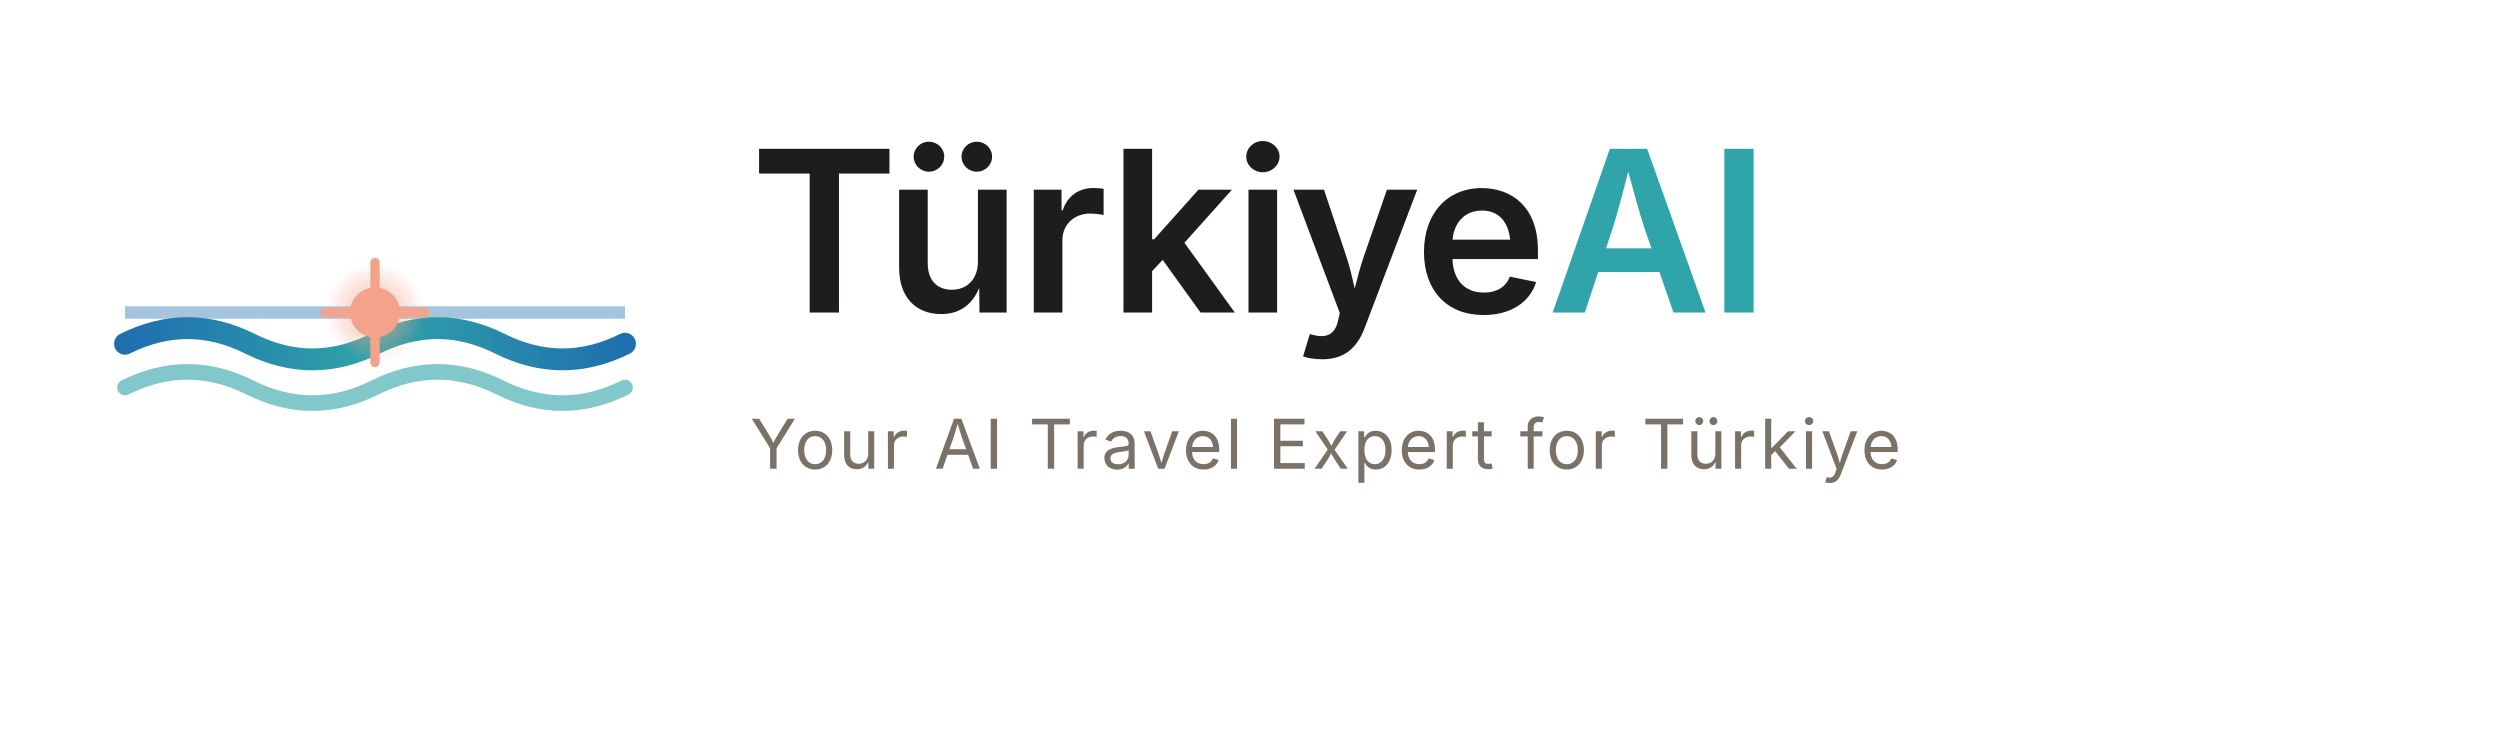
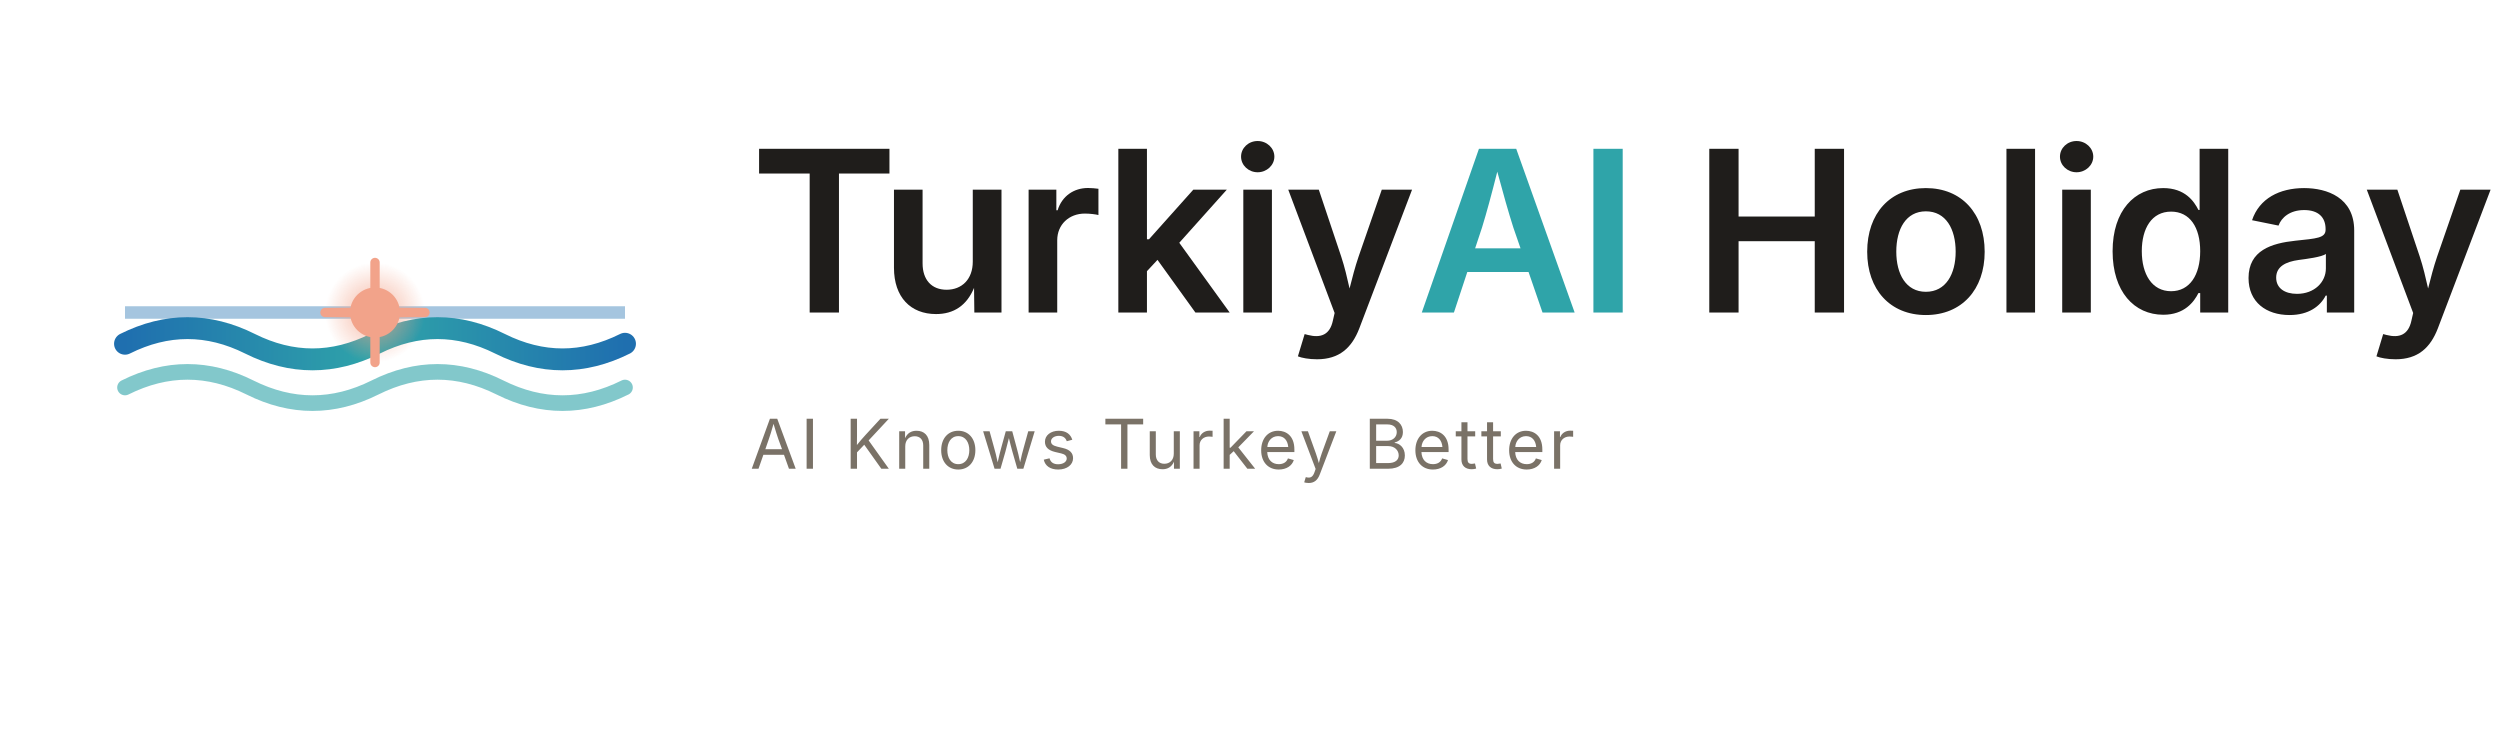
<svg xmlns="http://www.w3.org/2000/svg" viewBox="0 0 400 120">
  <defs>
    <linearGradient id="horizonGradient" x1="0%" y1="0%" x2="100%" y2="0%">
      <stop offset="0%" style="stop-color:#1F6FAF;stop-opacity:1" />
      <stop offset="50%" style="stop-color:#2FA4A9;stop-opacity:1" />
      <stop offset="100%" style="stop-color:#1F6FAF;stop-opacity:1" />
    </linearGradient>
    <radialGradient id="sparkGlow">
      <stop offset="0%" style="stop-color:#F2A38A;stop-opacity:0.8" />
      <stop offset="100%" style="stop-color:#F2A38A;stop-opacity:0" />
    </radialGradient>
  </defs>
  <g id="mark">
    <line x1="20" y1="50" x2="100" y2="50" stroke="#1F6FAF" stroke-width="2" opacity="0.4" />
    <path d="M 20 55 Q 30 50, 40 55 T 60 55 T 80 55 T 100 55" stroke="url(#horizonGradient)" stroke-width="3.5" fill="none" stroke-linecap="round" />
    <path d="M 20 62 Q 30 57, 40 62 T 60 62 T 80 62 T 100 62" stroke="#2FA4A9" stroke-width="2.5" fill="none" stroke-linecap="round" opacity="0.6" />
    <circle cx="60" cy="50" r="8" fill="url(#sparkGlow)" />
    <circle cx="60" cy="50" r="4" fill="#F2A38A" />
    <line x1="60" y1="42" x2="60" y2="46" stroke="#F2A38A" stroke-width="1.5" stroke-linecap="round" />
    <line x1="60" y1="54" x2="60" y2="58" stroke="#F2A38A" stroke-width="1.5" stroke-linecap="round" />
    <line x1="52" y1="50" x2="56" y2="50" stroke="#F2A38A" stroke-width="1.5" stroke-linecap="round" />
    <line x1="64" y1="50" x2="68" y2="50" stroke="#F2A38A" stroke-width="1.5" stroke-linecap="round" />
  </g>
  <g id="wordmark" transform="translate(120, 0)">
    <text x="0" y="50" font-family="Inter, sans-serif" font-size="36" font-weight="600" fill="#1F1D1B" letter-spacing="-0.5">
-       Türkiye<tspan fill="#2FA4A9">AI</tspan>
+       Turkiy<tspan fill="#2FA4A9">AI</tspan> Holidays
    </text>
    <text x="0" y="75" font-family="Inter, sans-serif" font-size="11" font-weight="400" fill="#7A7267" letter-spacing="0.5">
-       Your AI Travel Expert for Türkiye
+       AI Knows Turkey Better
    </text>
  </g>
</svg>
